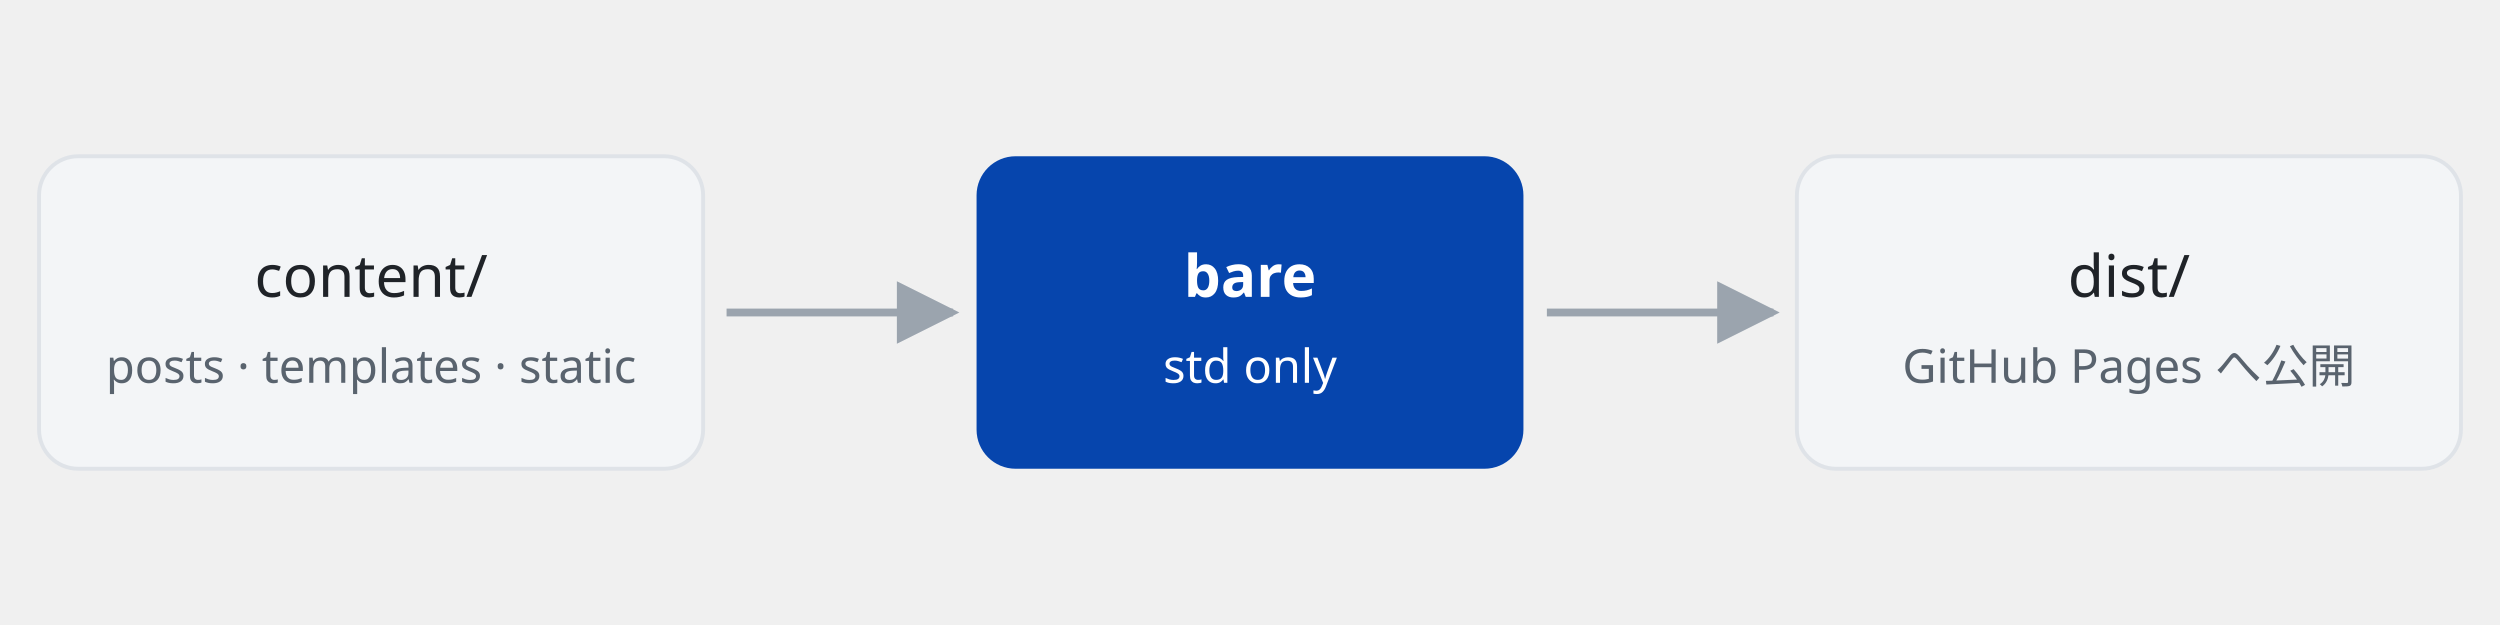
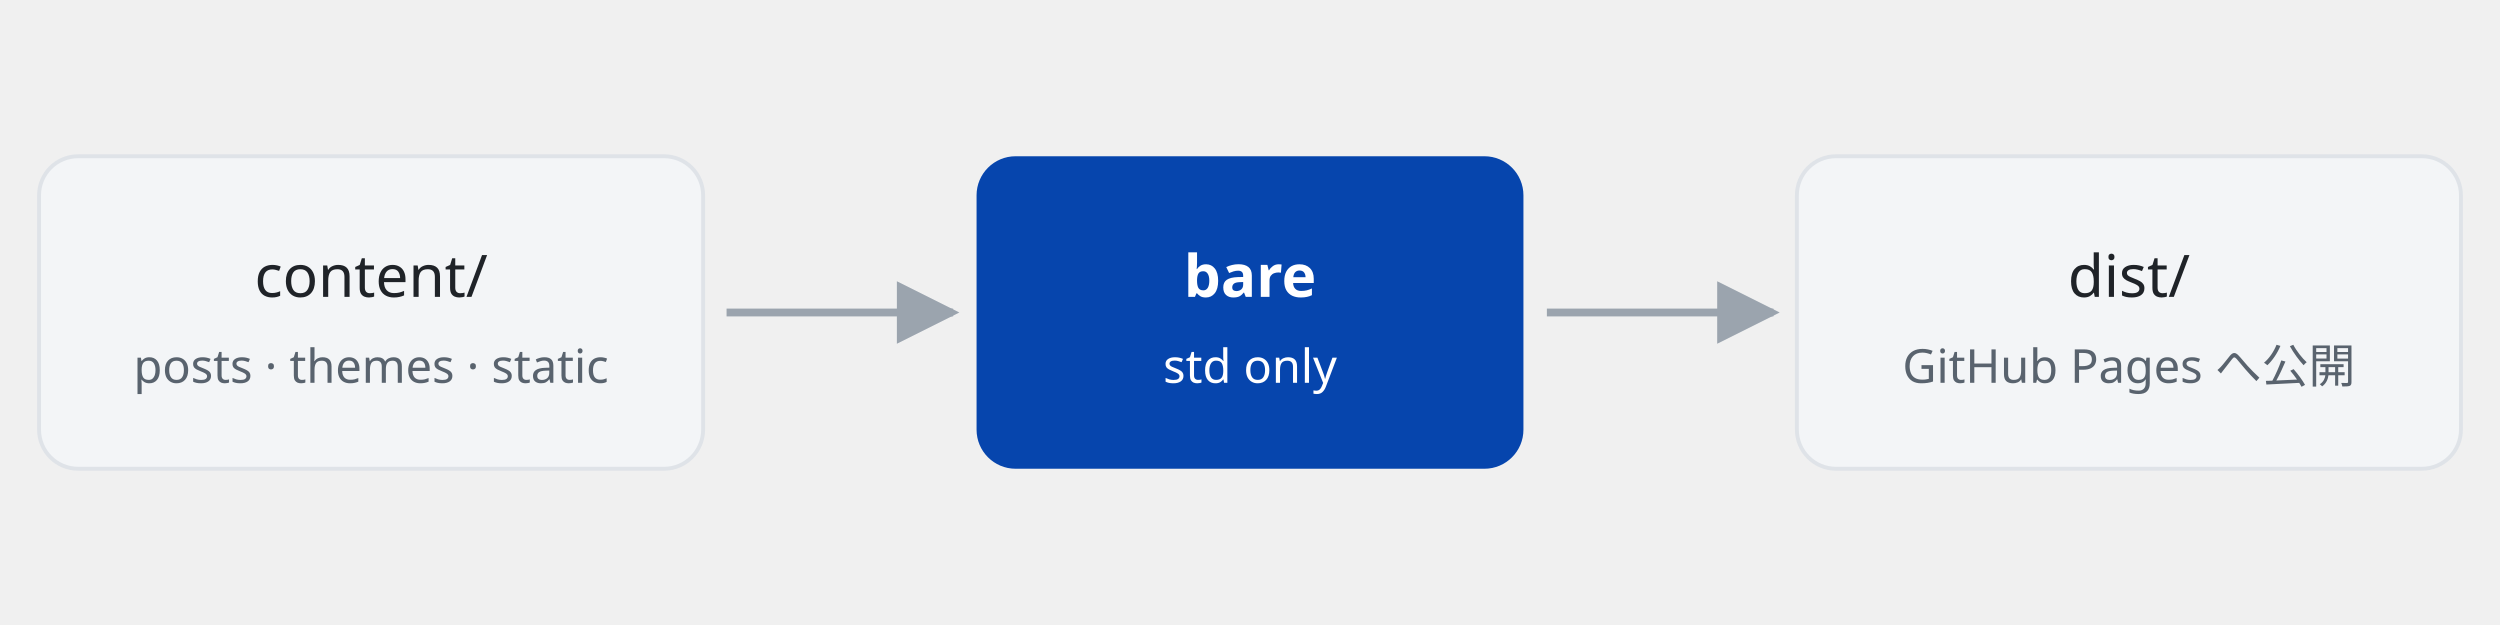
<svg xmlns="http://www.w3.org/2000/svg" viewBox="0 0 640 160" font-family="system-ui, sans-serif" font-size="15">
  <style>
    .box { fill: #f3f5f7; stroke: #dfe3e8; }
    .core { fill: #0645ad; }
    .label { fill: #1f2328; }
    .sub { fill: #59636e; font-size: 12px; }
    .arrow { stroke: #9ba4ae; stroke-width: 2; fill: none; }
    @media (prefers-color-scheme: dark) {
      .box { fill: #1d2025; stroke: #2d3239; }
      .core { fill: #2f63c4; }
      .label { fill: #e3e6ea; }
      .sub { fill: #9ba4ae; }
    }
  </style>
  <defs>
    <marker id="head" viewBox="0 0 10 10" refX="9" refY="5" markerWidth="8" markerHeight="8" orient="auto">
      <path d="M0 0L10 5L0 10z" fill="#9ba4ae" />
    </marker>
  </defs>
  <rect class="box" x="10" y="40" width="170" height="80" rx="10" />
  <text class="label" x="95" y="76" text-anchor="middle">content/</text>
-   <text class="sub" x="95" y="98" text-anchor="middle">posts · templates · static</text>
+   <text class="sub" x="95" y="98" text-anchor="middle">posts · themes · static</text>
  <path class="arrow" d="M186 80H244" marker-end="url(#head)" />
  <rect class="core" x="250" y="40" width="140" height="80" rx="10" />
  <text x="320" y="76" text-anchor="middle" fill="#fff" font-weight="700">bare</text>
  <text x="320" y="98" text-anchor="middle" fill="#fff" font-size="12">std only</text>
  <path class="arrow" d="M396 80H454" marker-end="url(#head)" />
  <rect class="box" x="460" y="40" width="170" height="80" rx="10" />
  <text class="label" x="545" y="76" text-anchor="middle">dist/</text>
  <text class="sub" x="545" y="98" text-anchor="middle">GitHub Pages へ公開</text>
</svg>
